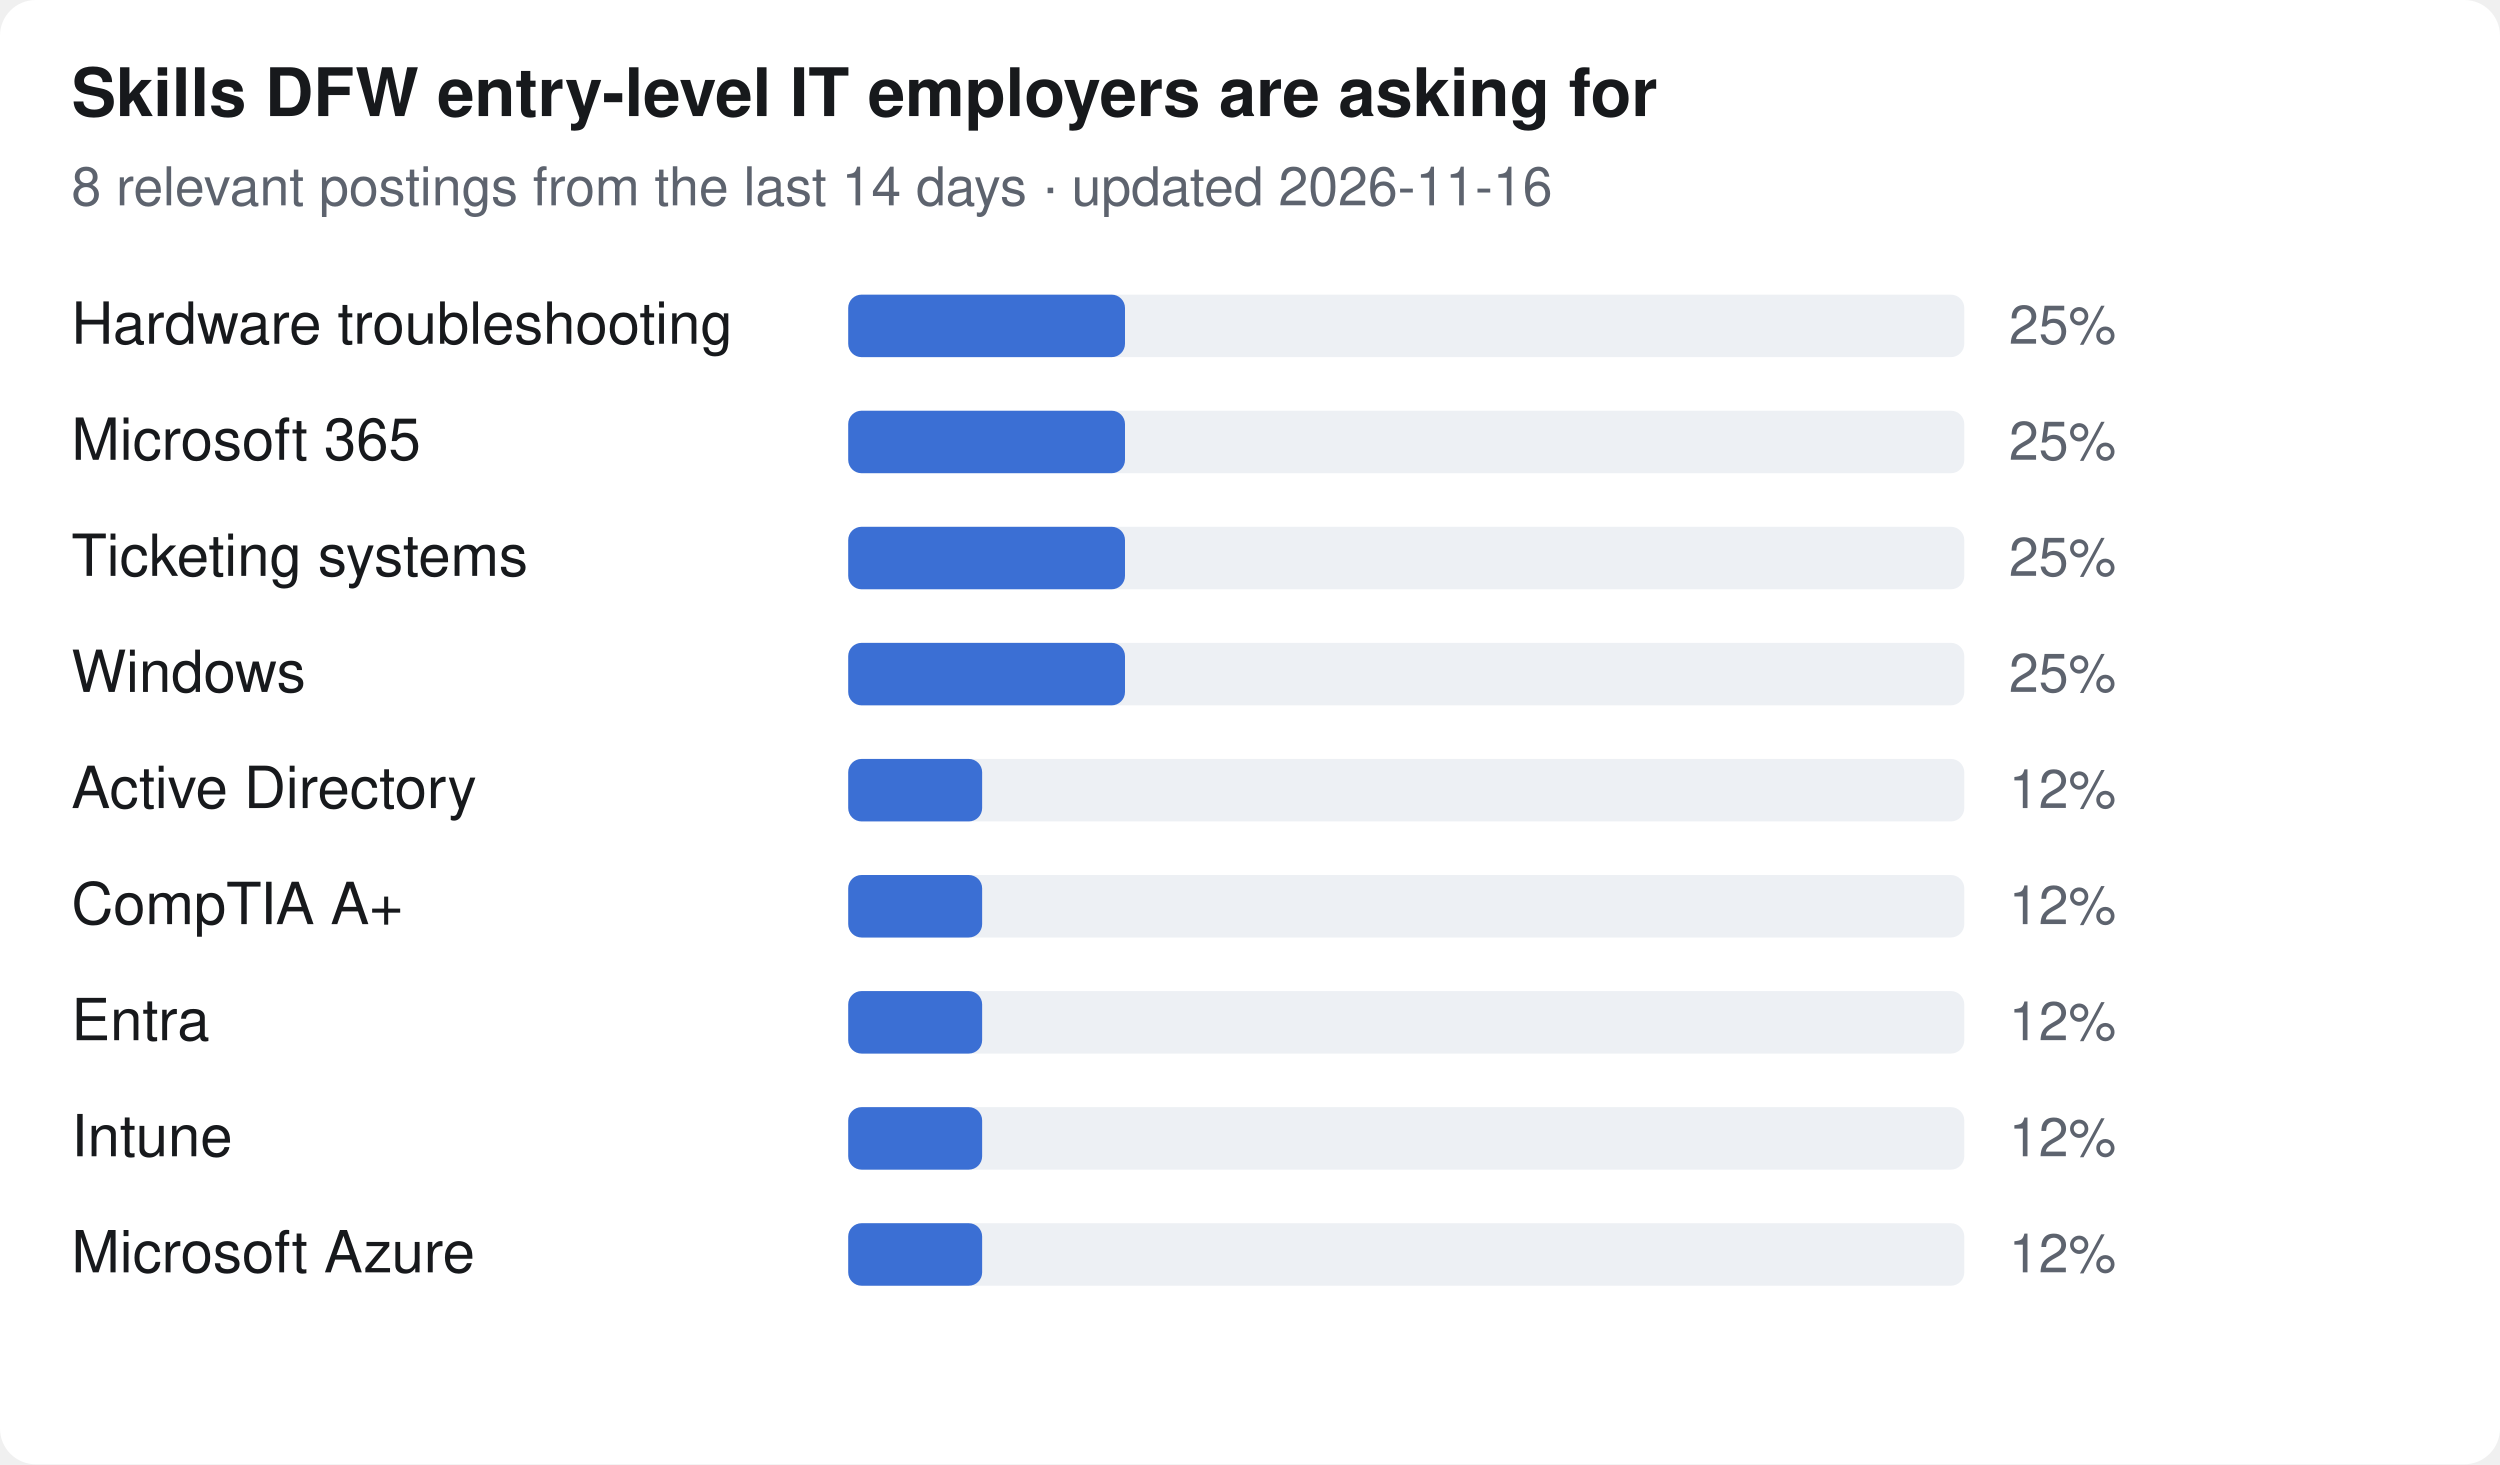
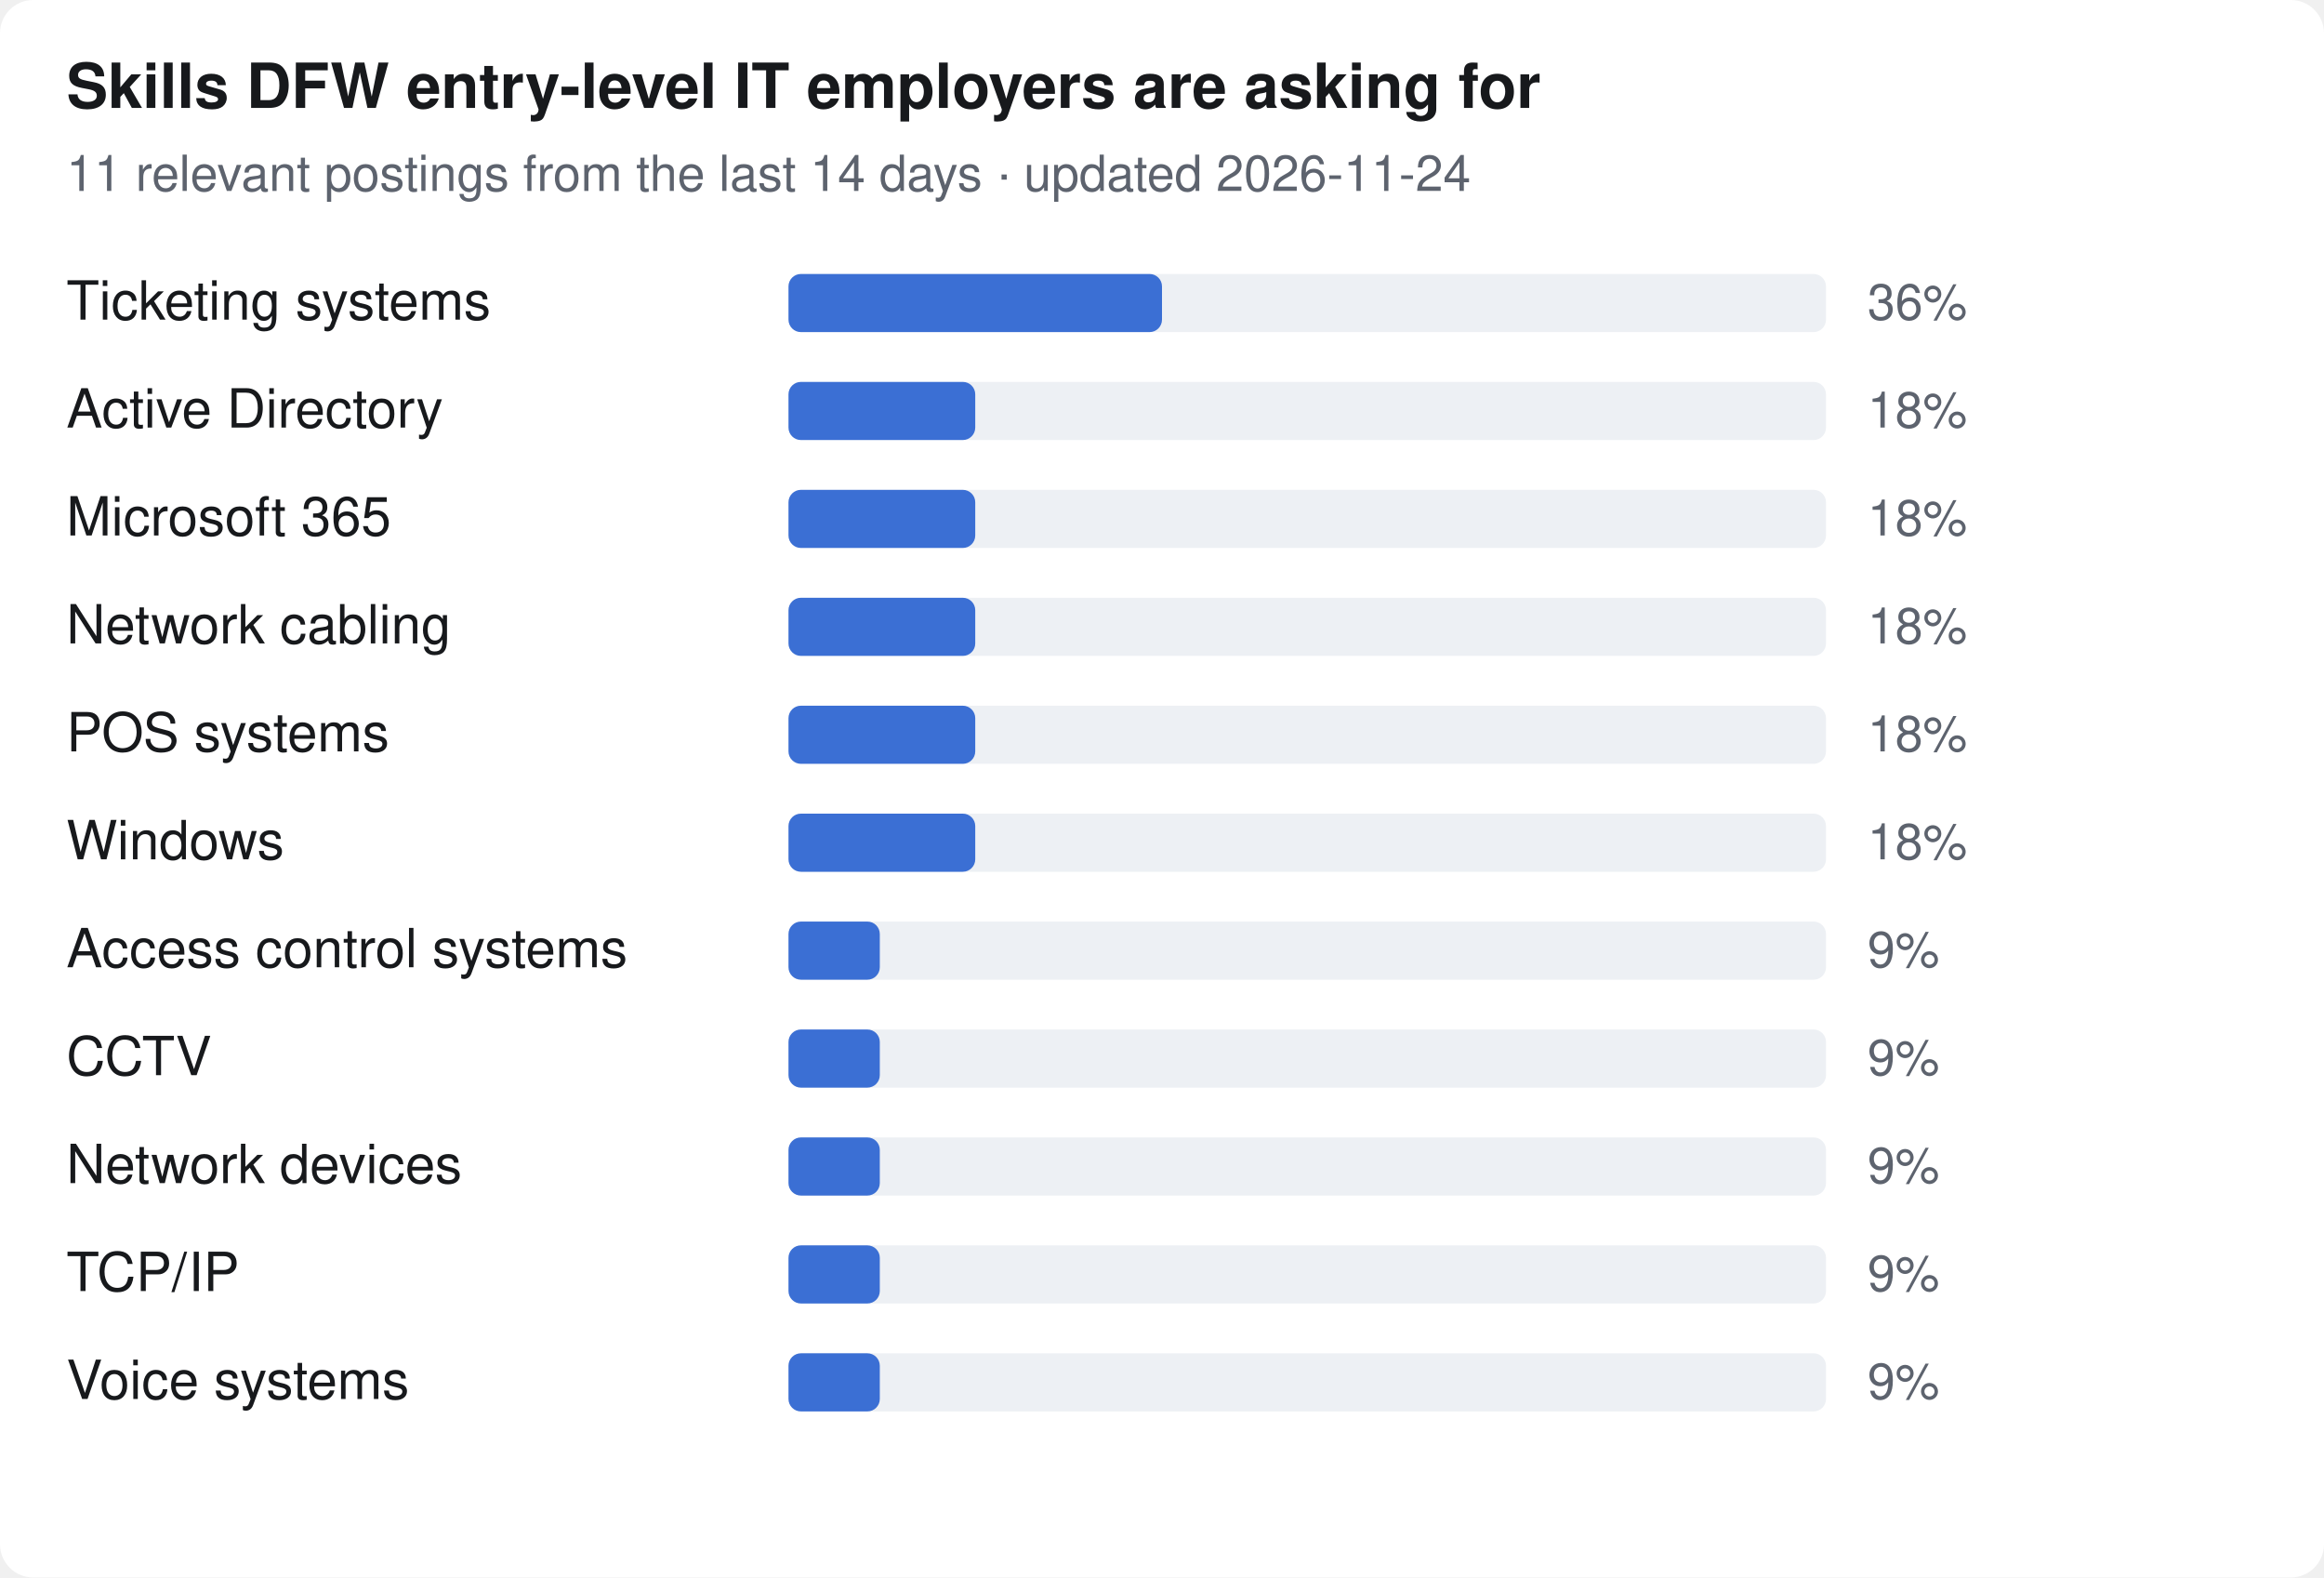
- <svg xmlns="http://www.w3.org/2000/svg" width="560" height="328" viewBox="0 0 560 328" role="img" aria-label="Skills DFW entry-level IT employers are asking for">
+ <svg xmlns="http://www.w3.org/2000/svg" width="560" height="380" viewBox="0 0 560 380" role="img" aria-label="Skills DFW entry-level IT employers are asking for">
  <style>
.bg{fill:#ffffff}.t{fill:#17191c;font:600 15px -apple-system,Segoe UI,Helvetica,Arial,sans-serif}
.s{fill:#5d636e;font:12px -apple-system,Segoe UI,Helvetica,Arial,sans-serif}
.l{fill:#17191c;font:13px -apple-system,Segoe UI,Helvetica,Arial,sans-serif}
.bar{fill:#3b6fd4}.track{fill:#edf0f4}
@media (prefers-color-scheme: dark){.bg{fill:#0d1117}.t,.l{fill:#e6edf3}.s{fill:#8b949e}.track{fill:#21262d}.bar{fill:#6f9bff}}
</style>
-   <rect class="bg" width="560" height="328" rx="8" />
+   <rect class="bg" width="560" height="380" rx="8" />
  <text class="t" x="16" y="26">Skills DFW entry-level IT employers are asking for</text>
-   <text class="s" x="16" y="46">8 relevant postings from the last 14 days · updated 2026-11-16</text>
-   <text class="l" x="16" y="77">Hardware troubleshooting</text>
+   <text class="s" x="16" y="46">11 relevant postings from the last 14 days · updated 2026-11-24</text>
+   <text class="l" x="16" y="77">Ticketing systems</text>
  <rect class="track" x="190" y="66" width="250" height="14" rx="3" />
-   <rect class="bar" x="190" y="66" width="62" height="14" rx="3" />
-   <text class="s" x="450" y="77">25%</text>
-   <text class="l" x="16" y="103">Microsoft 365</text>
+   <rect class="bar" x="190" y="66" width="90" height="14" rx="3" />
+   <text class="s" x="450" y="77">36%</text>
+   <text class="l" x="16" y="103">Active Directory</text>
  <rect class="track" x="190" y="92" width="250" height="14" rx="3" />
-   <rect class="bar" x="190" y="92" width="62" height="14" rx="3" />
-   <text class="s" x="450" y="103">25%</text>
-   <text class="l" x="16" y="129">Ticketing systems</text>
+   <rect class="bar" x="190" y="92" width="45" height="14" rx="3" />
+   <text class="s" x="450" y="103">18%</text>
+   <text class="l" x="16" y="129">Microsoft 365</text>
  <rect class="track" x="190" y="118" width="250" height="14" rx="3" />
-   <rect class="bar" x="190" y="118" width="62" height="14" rx="3" />
-   <text class="s" x="450" y="129">25%</text>
-   <text class="l" x="16" y="155">Windows</text>
+   <rect class="bar" x="190" y="118" width="45" height="14" rx="3" />
+   <text class="s" x="450" y="129">18%</text>
+   <text class="l" x="16" y="155">Network cabling</text>
  <rect class="track" x="190" y="144" width="250" height="14" rx="3" />
-   <rect class="bar" x="190" y="144" width="62" height="14" rx="3" />
-   <text class="s" x="450" y="155">25%</text>
-   <text class="l" x="16" y="181">Active Directory</text>
+   <rect class="bar" x="190" y="144" width="45" height="14" rx="3" />
+   <text class="s" x="450" y="155">18%</text>
+   <text class="l" x="16" y="181">POS systems</text>
  <rect class="track" x="190" y="170" width="250" height="14" rx="3" />
-   <rect class="bar" x="190" y="170" width="30" height="14" rx="3" />
-   <text class="s" x="450" y="181">12%</text>
-   <text class="l" x="16" y="207">CompTIA A+</text>
+   <rect class="bar" x="190" y="170" width="45" height="14" rx="3" />
+   <text class="s" x="450" y="181">18%</text>
+   <text class="l" x="16" y="207">Windows</text>
  <rect class="track" x="190" y="196" width="250" height="14" rx="3" />
-   <rect class="bar" x="190" y="196" width="30" height="14" rx="3" />
-   <text class="s" x="450" y="207">12%</text>
-   <text class="l" x="16" y="233">Entra</text>
+   <rect class="bar" x="190" y="196" width="45" height="14" rx="3" />
+   <text class="s" x="450" y="207">18%</text>
+   <text class="l" x="16" y="233">Access control systems</text>
  <rect class="track" x="190" y="222" width="250" height="14" rx="3" />
-   <rect class="bar" x="190" y="222" width="30" height="14" rx="3" />
-   <text class="s" x="450" y="233">12%</text>
-   <text class="l" x="16" y="259">Intune</text>
+   <rect class="bar" x="190" y="222" width="22" height="14" rx="3" />
+   <text class="s" x="450" y="233">9%</text>
+   <text class="l" x="16" y="259">CCTV</text>
  <rect class="track" x="190" y="248" width="250" height="14" rx="3" />
-   <rect class="bar" x="190" y="248" width="30" height="14" rx="3" />
-   <text class="s" x="450" y="259">12%</text>
-   <text class="l" x="16" y="285">Microsoft Azure</text>
+   <rect class="bar" x="190" y="248" width="22" height="14" rx="3" />
+   <text class="s" x="450" y="259">9%</text>
+   <text class="l" x="16" y="285">Network devices</text>
  <rect class="track" x="190" y="274" width="250" height="14" rx="3" />
-   <rect class="bar" x="190" y="274" width="30" height="14" rx="3" />
-   <text class="s" x="450" y="285">12%</text>
+   <rect class="bar" x="190" y="274" width="22" height="14" rx="3" />
+   <text class="s" x="450" y="285">9%</text>
+   <text class="l" x="16" y="311">TCP/IP</text>
+   <rect class="track" x="190" y="300" width="250" height="14" rx="3" />
+   <rect class="bar" x="190" y="300" width="22" height="14" rx="3" />
+   <text class="s" x="450" y="311">9%</text>
+   <text class="l" x="16" y="337">Voice systems</text>
+   <rect class="track" x="190" y="326" width="250" height="14" rx="3" />
+   <rect class="bar" x="190" y="326" width="22" height="14" rx="3" />
+   <text class="s" x="450" y="337">9%</text>
</svg>
